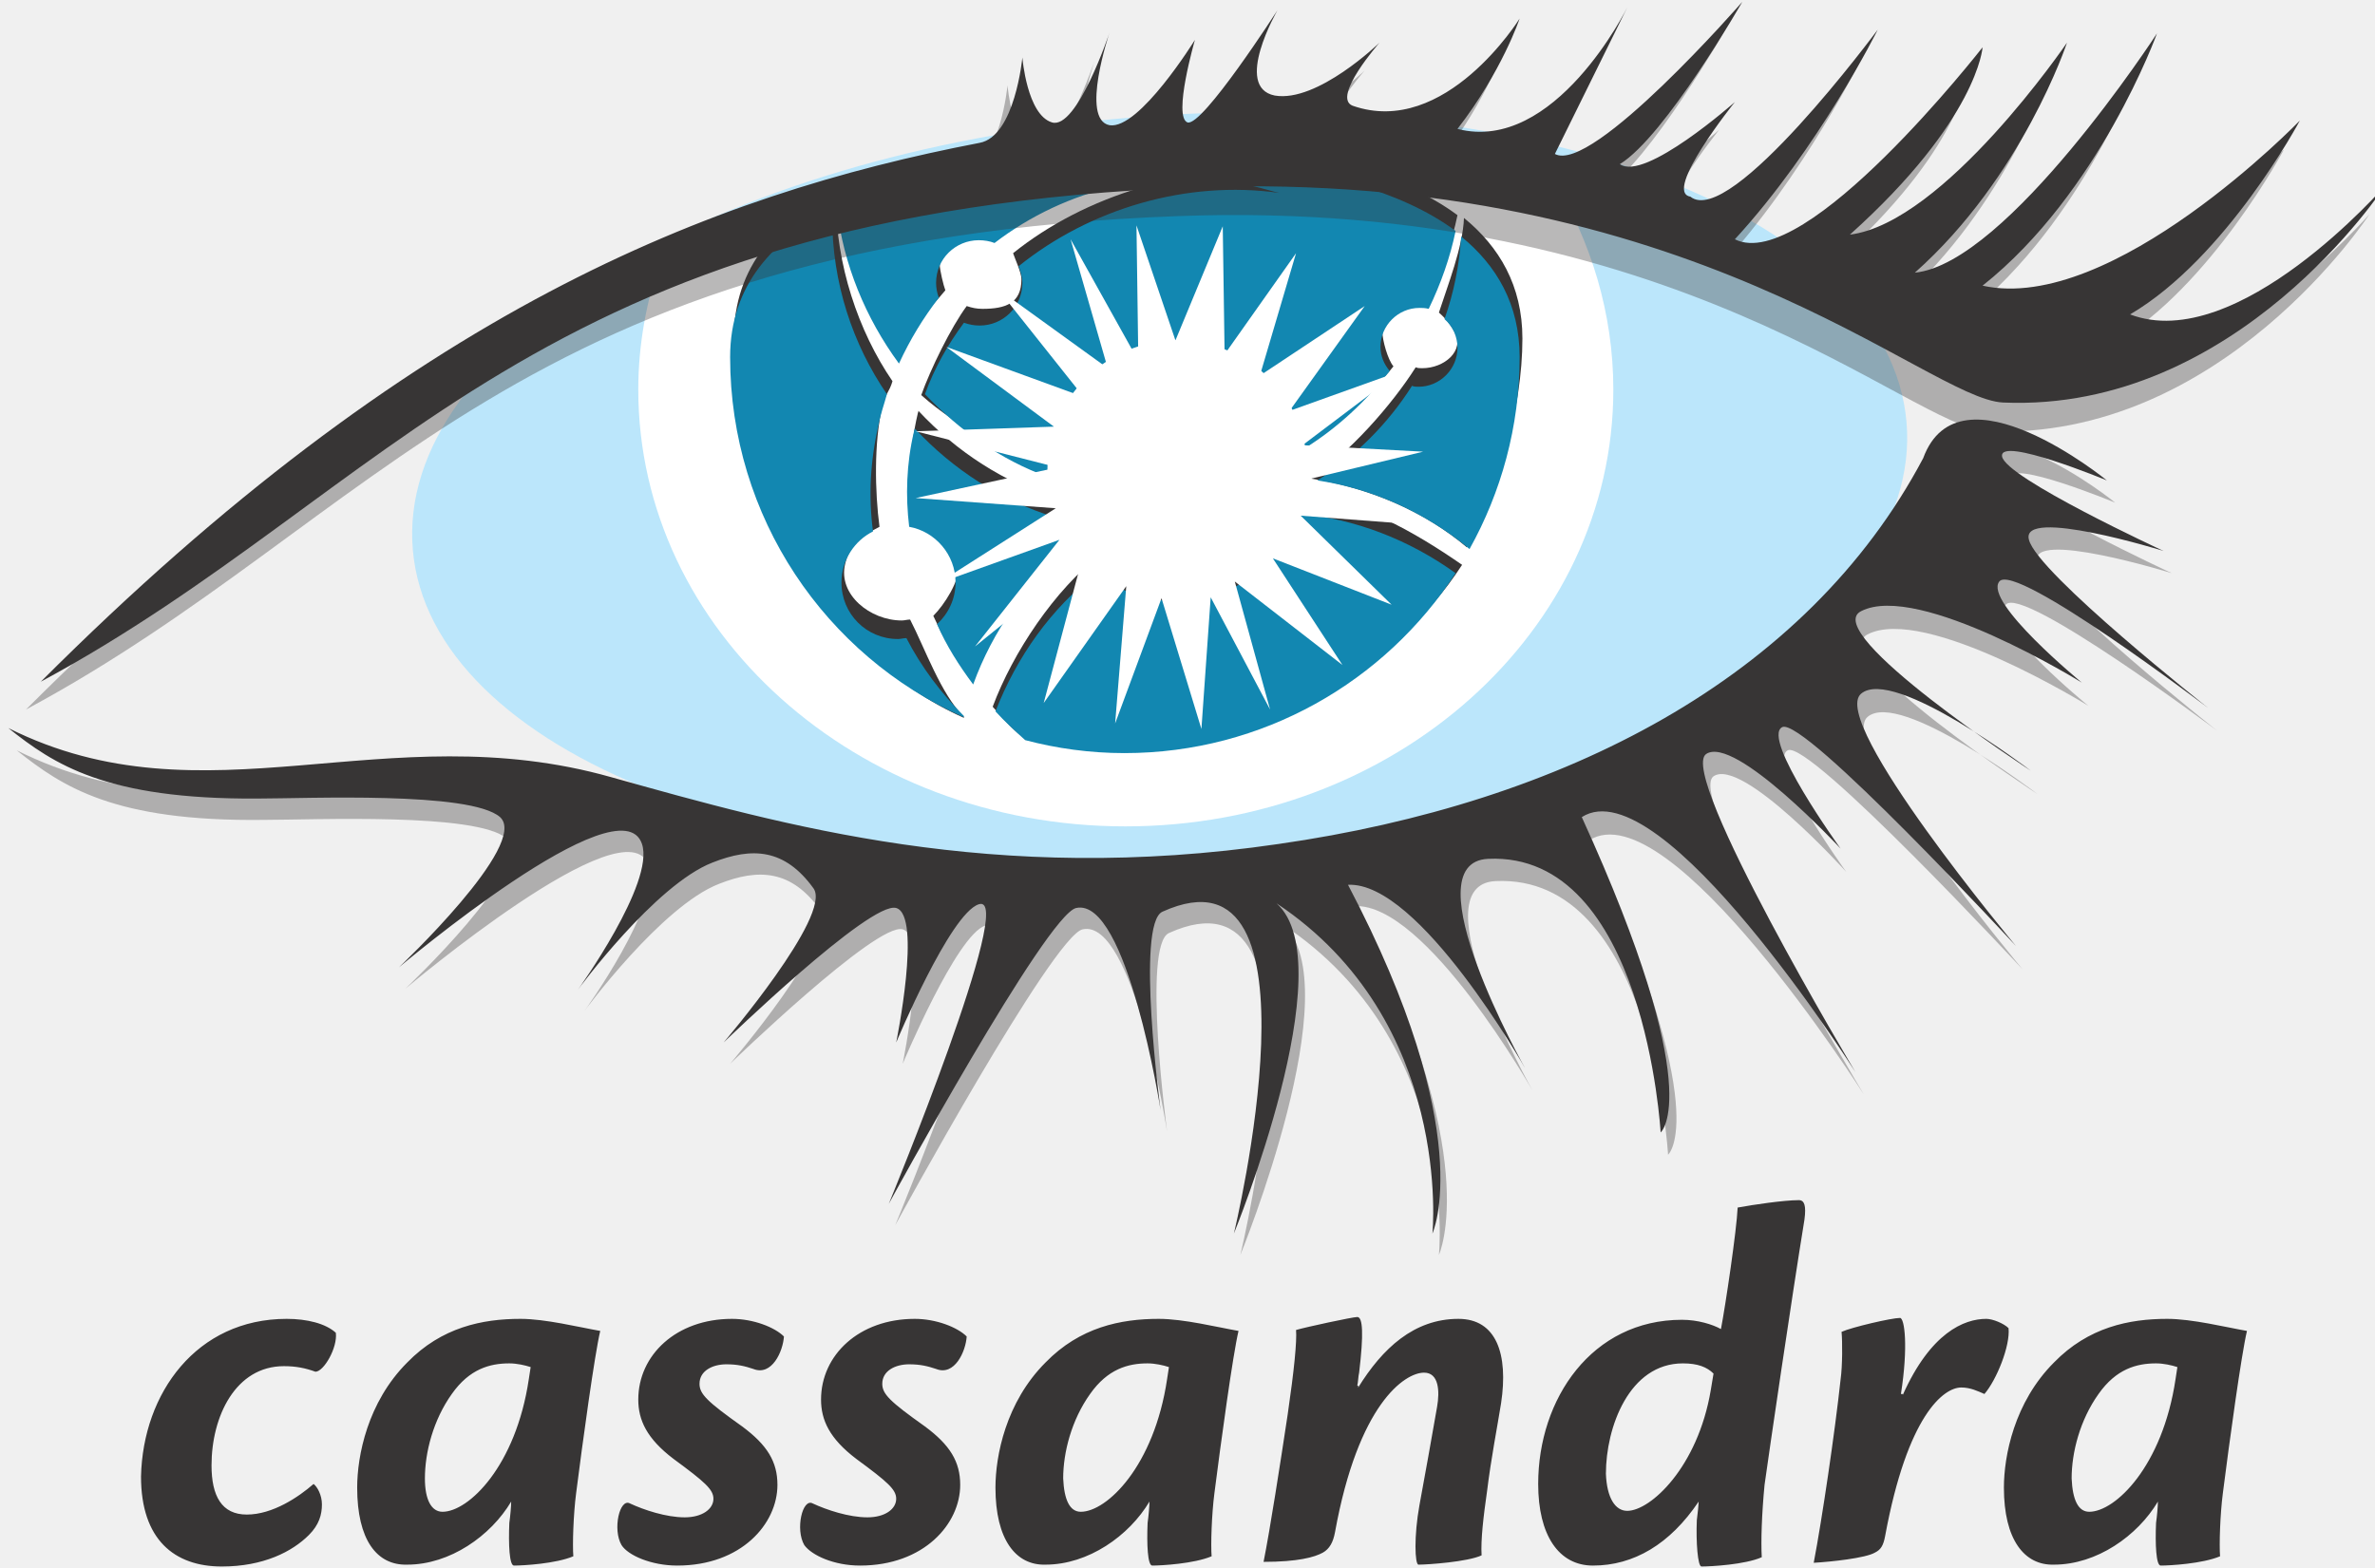
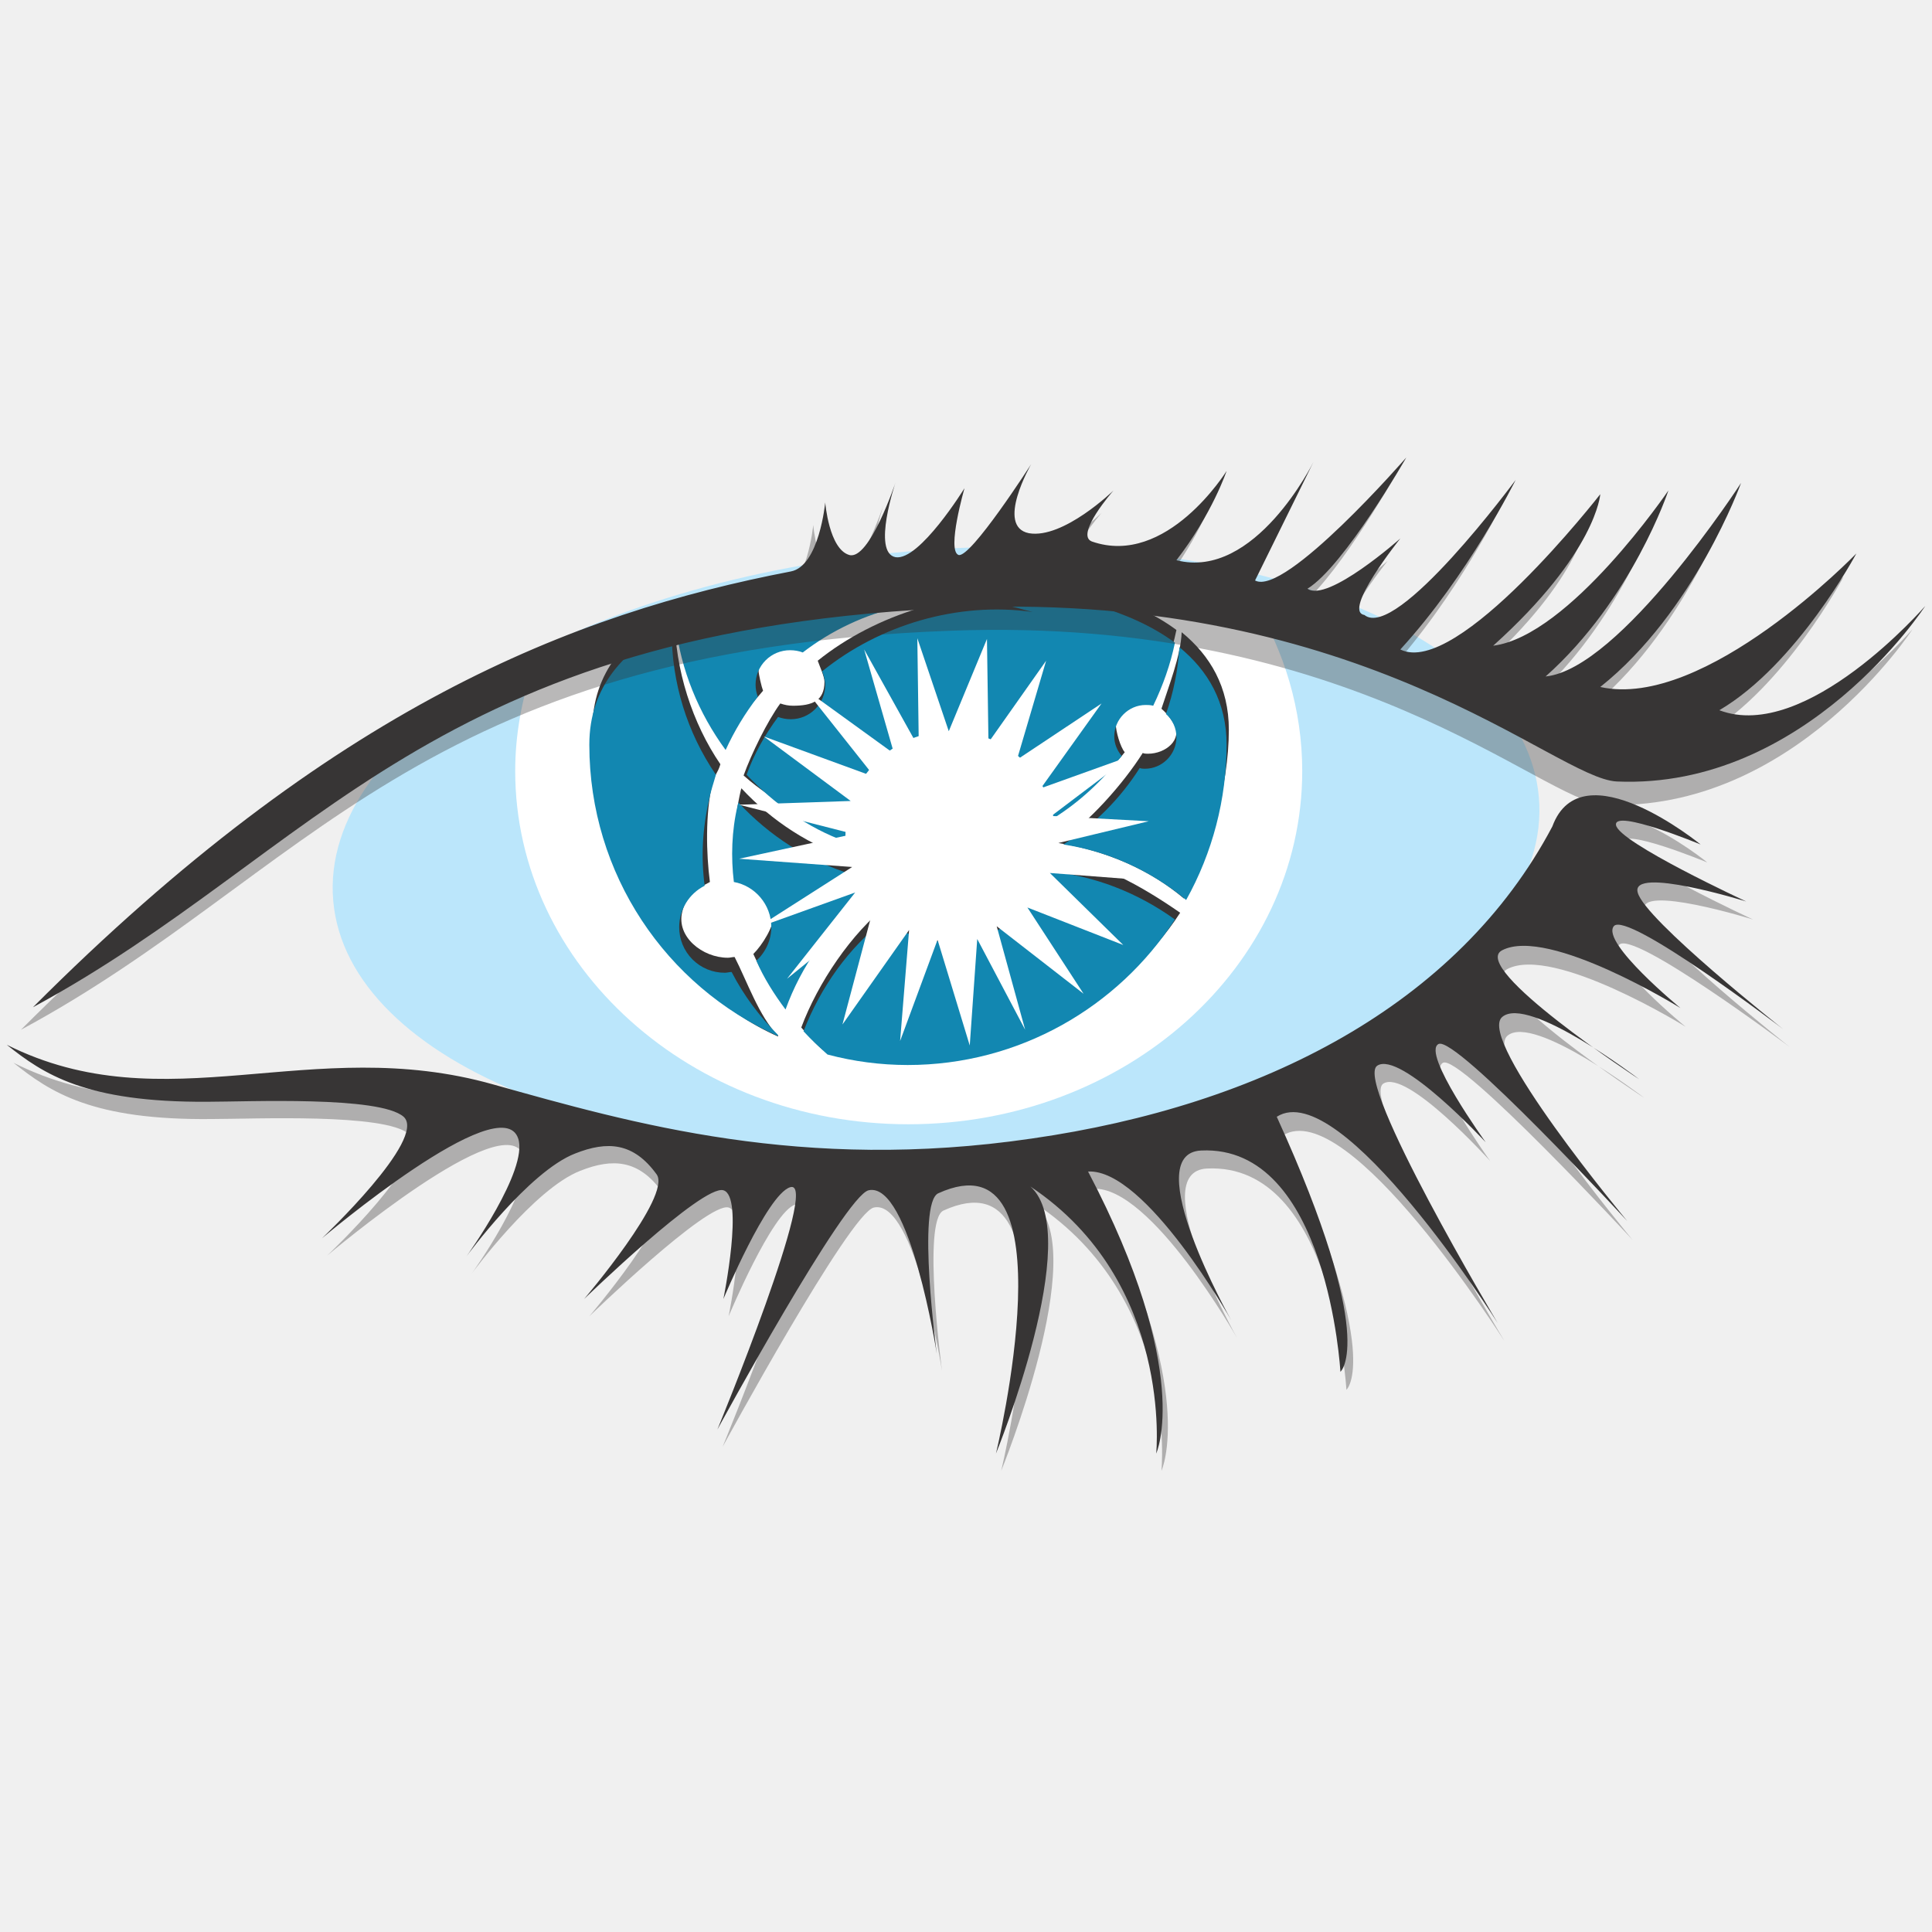
- <svg xmlns="http://www.w3.org/2000/svg" width="256" height="169" preserveAspectRatio="xMidYMid">
-   <g fill="#373535">
-     <path d="M30.9 142.2c2.2 0 4.2.5 5.3 1.5.2 1.6-1.3 4.2-2.2 4.2-1.1-.4-2.1-.6-3.4-.6-5.2 0-7.8 5.4-7.8 10.7 0 3.3 1.1 5.3 3.8 5.3 2.8 0 5.6-1.9 7.2-3.3.4.3.9 1.2.9 2.2 0 1.1-.3 2.2-1.4 3.3-1.8 1.8-4.9 3.4-9.4 3.4-5.1 0-8.7-2.9-8.7-9.7.2-9 6-17 15.7-17ZM47.7 163c2.8 0 7.9-4.9 9.3-14.3.1-.6.1-.7.2-1.3-.6-.2-1.5-.4-2.3-.4-2.1 0-4.3.6-6.2 3.3-2 2.8-2.9 6.3-2.9 9.1 0 2.3.7 3.6 1.9 3.6Zm-9.2-2.6c0-3.4 1.1-9.2 5.4-13.5 3.7-3.8 8.1-4.7 12.2-4.7 2.7 0 6.3.9 8.6 1.3-.6 2.5-1.9 12-2.6 17.5-.3 2.3-.4 5.6-.3 6.8-1.9.8-5.4 1-6.4 1-.5 0-.6-2.3-.5-4.6.1-.7.2-1.8.2-2.3-2.2 3.7-6.6 6.8-11.2 6.8-3.3.1-5.4-2.7-5.4-8.3ZM78.9 142.2c2.3 0 4.6.9 5.6 1.9-.1 1.6-1.3 4.3-3.3 3.5-.9-.3-1.7-.5-2.9-.5-1.5 0-2.9.7-2.9 2.1 0 1.1.8 1.9 4.6 4.6 2.7 2 3.8 3.8 3.8 6.3 0 4.2-3.9 8.7-10.8 8.7-2.8 0-5.3-1.1-6-2.2-1-1.7-.2-5.1.9-4.5 1.5.7 3.9 1.5 5.9 1.5 1.9 0 3.1-.9 3.1-2 0-1-.9-1.8-4.3-4.3-2.9-2.2-3.8-4.2-3.8-6.4 0-4.8 4.1-8.7 10.1-8.7ZM98.6 142.2c2.3 0 4.6.9 5.6 1.9-.1 1.6-1.3 4.3-3.3 3.5-.9-.3-1.7-.5-2.9-.5-1.5 0-2.9.7-2.9 2.1 0 1.1.8 1.9 4.6 4.6 2.7 2 3.8 3.8 3.8 6.3 0 4.2-3.9 8.7-10.8 8.7-2.8 0-5.2-1.1-6-2.2-1-1.7-.2-5.1.9-4.5 1.5.7 3.9 1.5 5.9 1.5 1.9 0 3.1-.9 3.1-2 0-1-.9-1.8-4.3-4.3-2.9-2.2-3.8-4.2-3.8-6.4 0-4.8 4.1-8.7 10.1-8.7ZM116.5 163c2.8 0 7.9-4.9 9.3-14.3.1-.6.1-.7.2-1.3-.6-.2-1.5-.4-2.3-.4-2.1 0-4.3.6-6.2 3.3-2 2.8-2.9 6.3-2.9 9.1.1 2.3.7 3.6 1.9 3.6Zm-9.2-2.6c0-3.4 1.1-9.2 5.4-13.5 3.7-3.8 8.1-4.7 12.2-4.7 2.7 0 6.3.9 8.6 1.3-.6 2.5-1.9 12-2.6 17.5-.3 2.3-.4 5.6-.3 6.8-1.9.8-5.4 1-6.4 1-.5 0-.6-2.3-.5-4.6.1-.7.2-1.8.2-2.3-2.2 3.7-6.6 6.8-11.2 6.8-3.2.1-5.4-2.7-5.4-8.3ZM146.4 149.6c2.6-4.2 6-7.4 10.8-7.4 4.1 0 5.4 3.8 4.6 9.1-.4 2.5-1.1 6.1-1.5 9.4-.4 2.8-.7 5.3-.6 7-1.5.7-5.8 1-6.8 1-.4 0-.5-3.1.1-6.4.5-2.7 1.4-7.7 1.9-10.6.3-1.7.2-3.7-1.4-3.7-2.1 0-7.1 3.4-9.6 17.2-.2 1.1-.6 1.8-1.3 2.2-.9.5-2.7 1-6.4 1 .7-3.5 1.8-10.6 2.6-15.9.7-4.8 1-7.9.9-9.1 1-.3 6.1-1.4 6.6-1.4.6 0 .7 1.8.2 6-.1.4-.1 1-.2 1.4h.1v.2ZM175.4 162.9c2.5 0 7.6-4.7 9-13 .1-.5.2-1.3.3-1.8-.7-.7-1.7-1.1-3.3-1.1-5.8 0-8.3 6.9-8.3 11.9.1 2.6 1 4 2.3 4Zm-3.7 5.9c-3.7 0-5.9-3.3-5.9-8.8 0-9.2 5.8-17.7 15.5-17.7 1.7 0 3.3.5 4.2 1 .5-2.6 1.7-10.7 1.8-13.1 1.6-.3 5-.8 6.6-.8.6 0 .8.6.6 2.1-1.4 8.6-3.8 25-4.3 28.6-.3 3.1-.4 6.1-.3 7.8-1.8.8-5.5 1-6.5 1-.4 0-.6-2.6-.5-5 .1-.7.2-1.8.2-2-3.1 4.6-7 6.9-11.4 6.9ZM205.1 150.4c3-6.7 6.6-8.2 9-8.2.7 0 1.9.5 2.4 1 .2 1.9-1.3 5.6-2.6 7.1-.7-.3-1.5-.7-2.5-.7-1.9 0-5.8 3-8.2 16-.2 1.1-.5 1.5-1.1 1.8-1 .6-4.8 1-6.6 1.1.9-4.7 2.3-14.2 2.9-19.8.2-1.4.2-4.1.1-5.1 1.1-.5 5.4-1.5 6.3-1.5.5 0 .9 3.1.1 8.2h.2v.1ZM225.2 163c2.8 0 7.9-4.9 9.3-14.3.1-.6.1-.7.2-1.3-.6-.2-1.5-.4-2.3-.4-2.1 0-4.3.6-6.2 3.3-2 2.8-2.9 6.3-2.9 9.1.1 2.3.7 3.6 1.9 3.6Zm-9.2-2.6c0-3.4 1.1-9.2 5.4-13.5 3.7-3.8 8.1-4.7 12.2-4.7 2.7 0 6.3.9 8.6 1.3-.6 2.5-1.9 12-2.6 17.5-.3 2.3-.4 5.6-.3 6.8-1.9.8-5.4 1-6.4 1-.5 0-.6-2.3-.5-4.6.1-.7.2-1.8.2-2.3-2.2 3.7-6.6 6.8-11.2 6.8-3.2.1-5.4-2.7-5.4-8.3Z" />
+ <svg xmlns="http://www.w3.org/2000/svg" width="250" height="250" fill="none">
+   <g clip-path="url(#a)">
+     <path fill="#BBE6FB" d="M199.128 103.162c1.841 21.256-31.589 41.541-74.709 45.229-43.12 3.688-79.457-10.579-81.299-31.835-1.84-21.256 31.59-41.541 74.71-45.23 43.023-3.688 79.457 10.483 81.298 31.836Z" />
+     <path fill="#fff" d="M118.993 73.753c-16.473-.291-35.66 6.309-50 12.424-1.454 4.27-2.326 8.832-2.326 13.588 0 25.235 22.771 45.714 50.872 45.714s50.969-20.382 50.969-45.714c0-7.96-2.326-15.53-6.298-22.033-11.434-1.747-27.229-3.688-43.217-3.979Z" />
+     <path fill="#fff" d="M117.636 73.753c-9.109-.582-24.806 4.173-37.888 8.93-2.035 4.658-3.1 9.802-3.1 15.237 0 22.13 20.058 40.086 41.182 40.086 21.027 0 39.631-17.956 41.182-40.085.484-7.183-1.938-13.977-5.427-19.8-13.469-2.33-27.81-3.786-35.949-4.368Z" />
+     <path fill="#373535" d="M94.283 95.106c1.162-2.524 2.81-3.688 4.457-5.727-.194-.485-.581-2.135-.581-2.62a4.45 4.45 0 0 1 4.457-4.465c.581 0 1.163.097 1.647.291 7.462-5.726 17.248-8.153 27.132-5.92.872.194 1.744.485 2.616.68-9.69-1.36-20.736 2.134-28.197 8.152.194.582.872 2.038.872 2.718 0 2.523-1.647 3.106-4.07 3.106-.581 0-1.066-.097-1.647-.292-1.647 2.233-3.78 6.6-4.748 9.318 4.166 3.688 7.849 5.047 12.694 6.891 0-.194.193-.485.193-.679 0-7.474 6.589-13.588 14.051-13.588 6.686 0 12.306 4.852 13.372 11.258 3.391-2.135 6.589-3.785 9.011-6.89-.581-.68-1.162-2.718-1.162-3.689 0-2.232 1.841-4.077 4.069-4.077.291 0 .582 0 .969.098 1.26-2.621 2.229-5.339 2.81-8.153-11.724-8.736-34.399-7.474-34.399-7.474s-18.023-.97-30.232 5.047c.872 5.63 3.197 11.259 6.686 16.015Z" />
+     <path fill="#373535" d="M150.291 91.709c.872.776 1.26 1.359 1.647 2.038 1.066 1.941-1.066 3.785-3.391 3.785-.194 0-.485 0-.678-.097-2.52 3.98-6.977 9.027-10.95 11.647 6.105.971 11.822 3.397 16.279 7.183 3.295-5.921 5.814-14.559 5.814-21.838 0-5.533-2.423-9.61-6.105-12.618-.097 3.009-1.744 7.182-2.616 9.9Zm-49.226 37.659c2.035-5.63 6.977-9.9 11.725-13.686-.678-.97-1.744-3.3-2.132-4.367-5.717-1.747-10.755-5.047-14.728-9.318 0 .097-.097.291-.097.388-.775 3.3-.872 6.697-.485 9.9 2.714.486 4.845 2.912 4.845 5.824 0 1.747-1.55 4.173-2.713 5.338 1.163 2.524 2.035 3.882 3.585 5.921Z" />
+     <path fill="#373535" d="M100.678 134.026c-2.422-2.426-4.07-7.182-5.62-10.191-.29 0-.581.097-.872.097-3.294 0-6.686-2.717-5.91-5.92.387-1.747 1.647-2.912 3.585-3.883-.485-3.688-.582-8.832.29-12.617.194-1.068.776-1.553 1.066-2.62-3.585-5.242-5.91-12.23-5.91-19.121v-.777c-6.105 3.106-10.66 7.862-10.66 15.433 0 16.791 9.69 33.291 24.031 39.697v-.098Zm35.369-23.197c-1.841 5.242-6.88 9.124-12.791 9.124-3.197 0-6.104-1.068-8.333-2.912-4.748 3.688-9.109 10.191-11.24 15.918.969 1.067 1.647 1.941 2.81 2.912 3.294.873 7.945 0 11.531 0 14.438 0 27.325-6.406 34.69-17.762-5.039-3.494-10.853-6.794-16.667-7.28Z" />
+     <path fill="#1287B1" d="M93.896 97.047a35.233 35.233 0 0 1 4.166-6.891 4.403 4.403 0 0 1-.29-1.553 4.45 4.45 0 0 1 4.457-4.465c.581 0 1.163.097 1.647.291 7.461-5.726 17.248-8.153 27.132-5.92.872.194 1.744.485 2.616.68-9.69-1.36-19.767 1.65-27.228 7.667.193.582.387 1.165.387 1.747a4.45 4.45 0 0 1-4.457 4.465c-.582 0-1.066-.097-1.647-.291-1.648 2.232-3.101 4.755-4.07 7.473 3.585 3.785 7.945 6.891 12.79 8.638v-.679c0-7.474 6.105-13.588 13.566-13.588 6.686 0 12.307 4.853 13.372 11.258 3.392-2.135 6.299-4.853 8.818-8.056-.581-.679-.969-1.552-.969-2.523 0-2.232 1.841-4.076 4.07-4.076.291 0 .581 0 .969.097 1.26-2.621 2.229-5.339 2.81-8.153-11.725-8.736-34.399-7.474-34.399-7.474s-18.023-.97-30.233 5.047c.679 5.92 3.004 11.55 6.493 16.306Z" />
+     <path fill="#1287B1" d="M150.872 92.388a3.983 3.983 0 0 1 1.356 3.01c0 2.231-1.841 4.076-4.069 4.076-.194 0-.485 0-.679-.098a32.079 32.079 0 0 1-9.883 9.9c5.814.874 11.337 3.398 15.891 7.183a41.342 41.342 0 0 0 5.233-20.091c0-5.533-2.423-9.61-6.105-12.618-.194 3.009-.775 5.92-1.744 8.638Zm-49.224 38.241c2.035-5.629 5.523-10.579 10.271-14.364-.678-.971-1.26-1.941-1.647-3.106-5.717-1.747-10.756-5.047-14.729-9.318 0 .097-.097.291-.097.388-.775 3.3-.872 6.697-.484 9.9 2.713.486 4.845 2.912 4.845 5.824 0 1.747-.776 3.3-1.938 4.368.969 2.232 2.325 4.367 3.779 6.308Z" />
+     <path fill="#1287B1" d="M100.678 133.929c-2.422-2.426-4.457-5.144-6.007-8.153-.291 0-.582.098-.873.098a5.878 5.878 0 0 1-5.91-5.921 5.993 5.993 0 0 1 3.294-5.338c-.484-3.689-.29-7.377.582-11.162.193-1.068.581-2.135.872-3.203a32.787 32.787 0 0 1-5.717-18.538v-.777c-6.105 3.106-10.66 7.862-10.66 15.433 0 16.791 9.981 31.253 24.322 37.658.097 0 .097 0 .097-.097Zm34.981-21.158c-1.841 5.241-6.88 9.123-12.791 9.123-3.198 0-6.105-1.068-8.333-2.912-4.748 3.689-8.334 8.736-10.562 14.462.969 1.068 2.035 2.038 3.1 3.009a40.515 40.515 0 0 0 10.369 1.359c14.438 0 27.228-7.474 34.593-18.83-4.845-3.494-10.562-5.726-16.376-6.211Z" />
+     <path fill="#fff" d="m136.144 109.276 12.5-3.008-12.597-.68 10.271-7.765-11.628 4.174 7.849-10.968-10.95 7.28 3.779-12.812-7.461 10.58-.194-13.395-4.942 11.939-4.069-12.036.193 14.17-7.073-12.714 3.876 13.491-11.531-8.347 9.011 11.356-14.34-5.241 11.24 8.347-14.438.485 14.825 3.786-14.825 3.203 14.631 1.067-12.306 7.862 12.694-4.562-8.818 11.162 11.144-9.027-3.973 14.948 8.624-12.23-1.163 14.365 4.845-13.103 4.167 13.685.969-13.782 6.201 11.744-3.682-13.394 11.24 8.735-7.267-11.162 12.403 4.853-9.496-9.317 12.694.97-12.403-4.659Z" />
+     <path fill="#373535" fill-opacity=".35" d="M2.713 133.25c38.856-38.92 69.864-50.956 98.062-56.391 3.682-.68 4.457-8.93 4.457-8.93s.485 6.018 3.101 6.794c2.616.777 6.008-9.414 6.008-9.414s-3.101 9.123 0 9.706c3.101.485 8.915-8.93 8.915-8.93s-2.326 8.056-.776 8.639c1.551.485 9.4-11.745 9.4-11.745s-4.652 8.056-.291 8.93c4.457.776 10.949-5.533 10.949-5.533s-5.038 5.727-2.81 6.6c9.69 3.398 17.442-9.123 17.442-9.123s-1.841 5.532-6.492 11.55c10.174 2.62 17.733-12.715 17.733-12.715l-7.559 15.335c3.876 1.942 19.477-16.111 19.477-16.111s-8.042 14.073-12.791 16.985c2.617 2.135 12.016-6.309 12.016-6.309s-7.558 9.415-4.651 9.9c4.166 3.397 19.573-17.47 19.573-17.47s-6.007 12.326-14.825 21.935c7.364 3.785 25.775-19.994 25.775-19.994s-.484 7.57-13.857 19.606c9.884-1.262 22.675-20.091 22.675-20.091s-4.651 14.073-15.892 24.07c9.69-.97 25.291-25.041 25.291-25.041s-6.008 16.694-18.217 26.4c13.566 3.009 33.14-17.277 33.14-17.277s-7.655 14.365-17.733 20.286c11.24 4.27 26.647-13.491 26.647-13.491s-15.407 23.779-39.922 22.711c-8.043-.388-32.364-24.459-84.496-22.517-68.993 2.523-83.527 31.835-120.35 51.635Z" />
+     <path fill="#373535" d="M4.264 130.338c38.856-38.92 69.864-50.956 98.062-56.391 3.682-.68 4.457-8.93 4.457-8.93s.485 6.018 3.101 6.795c2.616.776 6.008-9.415 6.008-9.415s-3.101 9.124 0 9.706c3.1.485 8.914-8.93 8.914-8.93s-2.325 8.056-.775 8.639c1.55.485 9.399-11.744 9.399-11.744s-4.651 8.056-.29 8.929c4.457.776 10.949-5.532 10.949-5.532s-5.038 5.726-2.81 6.6c9.69 3.397 17.442-9.124 17.442-9.124s-1.841 5.532-6.492 11.55c10.174 2.62 17.732-12.715 17.732-12.715l-7.558 15.336c3.876 2.135 19.574-15.918 19.574-15.918s-8.043 14.074-12.791 16.985c2.616 1.844 12.016-6.503 12.016-6.503s-7.558 9.415-4.652 9.9c4.167 3.398 19.574-17.47 19.574-17.47s-6.105 12.326-14.922 21.935c7.364 3.688 25.872-20.091 25.872-20.091s-.485 7.57-13.857 19.606c9.884-1.262 22.675-20.091 22.675-20.091S211.24 77.538 200 87.535c9.69-.97 25.291-25.04 25.291-25.04s-6.008 16.693-18.217 26.4c13.566 3.008 33.139-17.277 33.139-17.277s-7.655 14.364-17.732 20.285c11.24 4.27 26.647-13.491 26.647-13.491s-15.407 23.779-39.922 22.712c-8.043-.389-32.365-24.46-84.497-22.518-68.992 2.62-83.624 31.835-120.445 51.732Z" />
+     <path fill="#373535" fill-opacity=".35" d="M1.744 137.521c20.543 10.288 39.341-1.553 62.985 5.144 18.023 5.047 39.922 11.356 69.67 6.988 29.748-4.271 55.136-17.277 67.345-40.377 3.779-10.288 19.186 2.33 19.186 2.33s-11.24-4.659-10.949-2.524c.29 2.233 16.86 9.9 16.86 9.9s-15.019-4.659-14.05-1.164c.872 3.494 18.798 17.664 18.798 17.664s-20.446-15.335-22.093-13.2c-1.744 2.136 8.624 10.58 8.624 10.58s-17.054-10.58-23.062-7.474c-4.36 2.233 17.733 16.694 17.733 16.694s-14.341-10.967-17.733-8.056c-3.391 2.912 16.182 26.4 16.182 26.4s-22.287-24.07-24.515-22.905c-2.229 1.164 6.104 12.714 6.104 12.714s-10.852-12.035-13.856-9.997c-3.004 2.135 15.697 33.291 15.697 33.291s-20.251-31.932-28.682-26.594c13.082 28.827 8.237 32.903 8.237 32.903s-1.648-29.409-18.024-28.632c-8.236.388 3.876 21.935 3.876 21.935s-11.143-19.703-18.604-19.315c13.663 26.012 8.818 36.495 8.818 36.495s2.228-22.227-16.279-34.553c7.073 6.308-4.458 34.553-4.458 34.553s10.078-41.639-7.461-33.68c-2.81 1.262-.194 20.771-.194 20.771s-3.488-22.324-8.818-21.159c-3.1.679-19.573 30.962-19.573 30.962s13.469-32.709 9.399-31.35c-3.004.97-8.624 14.461-8.624 14.461s2.713-13.297 0-14.073c-2.713-.777-18.023 14.073-18.023 14.073s11.337-13.297 9.399-16.111c-3.004-4.174-6.396-4.368-10.562-2.718-6.008 2.329-14.05 13.297-14.05 13.297s8.042-11.162 6.686-15.238c-2.23-6.697-25.388 12.909-25.388 12.909s13.663-12.909 10.562-15.724c-3.1-2.718-20.155-1.941-25.388-1.941-15.6.194-21.027-3.494-25.775-7.279Z" />
+     <path fill="#373535" d="M.872 135.191c20.543 10.288 39.341-1.553 62.985 5.144 18.023 5.047 39.922 11.356 69.67 6.989 29.748-4.271 55.136-17.277 67.345-40.377 3.779-10.288 19.186 2.329 19.186 2.329s-11.24-4.658-10.949-2.523c.29 2.232 16.86 9.9 16.86 9.9s-15.019-4.659-14.05-1.165c.872 3.494 18.798 17.665 18.798 17.665s-20.252-15.432-21.899-13.297c-1.647 2.135 8.624 10.579 8.624 10.579s-17.054-10.579-23.062-7.473c-4.361 2.232 17.732 16.694 17.732 16.694s-14.341-10.968-17.732-8.056c-3.392 2.912 16.182 26.4 16.182 26.4s-22.19-24.071-24.419-22.906c-2.228 1.165 6.105 12.715 6.105 12.715s-11.046-11.938-14.05-9.9c-3.004 2.135 15.6 33.291 15.6 33.291s-20.252-32.029-28.585-26.691c13.178 28.923 8.237 33 8.237 33s-1.648-29.409-18.024-28.633c-8.236.389 3.876 21.936 3.876 21.936s-11.046-19.606-18.507-19.218c13.662 26.012 8.817 36.494 8.817 36.494s2.229-22.226-16.279-34.553c7.074 6.309-4.457 34.553-4.457 34.553s10.077-41.638-7.461-33.679c-2.81 1.262-.194 20.77-.194 20.77s-3.488-22.323-8.818-21.158c-3.101.679-19.574 30.961-19.574 30.961s13.469-32.708 9.4-31.35c-3.004.971-8.624 14.462-8.624 14.462s2.713-13.297 0-14.073c-2.714-.777-18.024 14.073-18.024 14.073s11.338-13.297 9.4-16.112c-3.004-4.173-6.396-4.367-10.562-2.717-6.008 2.329-14.05 13.297-14.05 13.297s8.042-11.162 6.685-15.238c-2.228-6.698-25.387 12.908-25.387 12.908s13.662-12.908 10.562-15.723c-3.101-2.718-20.155-1.941-25.388-1.941-15.795.097-21.22-3.592-25.969-7.377Z" />
  </g>
-   <path fill="#BBE6FB" d="M205.5 45.5c1.9 21.9-32.6 42.8-77.1 46.6-44.5 3.8-82-10.9-83.9-32.8-1.9-21.9 32.6-42.8 77.1-46.6 44.4-3.8 82 10.8 83.9 32.8" />
-   <path fill="#FFF" d="M122.8 15.2c-17-.3-36.8 6.5-51.6 12.8-1.5 4.4-2.4 9.1-2.4 14 0 26 23.5 47.1 52.5 47.1s52.6-21 52.6-47.1c0-8.2-2.4-16-6.5-22.7-11.8-1.8-28.1-3.8-44.6-4.1" />
-   <path fill="#FFF" d="M121.4 15.2c-9.4-.6-25.6 4.3-39.1 9.2-2.1 4.8-3.2 10.1-3.2 15.7 0 22.8 20.7 41.3 42.5 41.3 21.7 0 40.9-18.5 42.5-41.3.5-7.4-2-14.4-5.6-20.4-13.9-2.4-28.7-3.9-37.1-4.5" />
-   <path fill="#373535" d="M97.3 37.2c1.2-2.6 2.9-3.8 4.6-5.9-.2-.5-.6-2.2-.6-2.7 0-2.6 2.1-4.6 4.6-4.6.6 0 1.2.1 1.7.3 7.7-5.9 17.8-8.4 28-6.1.9.2 1.8.5 2.7.7-10-1.4-21.4 2.2-29.1 8.4.2.6.9 2.1.9 2.8 0 2.6-1.7 3.2-4.2 3.2-.6 0-1.1-.1-1.7-.3-1.7 2.3-3.9 6.8-4.9 9.6 4.3 3.8 8.1 5.2 13.1 7.1 0-.2.2-.5.2-.7 0-7.7 6.8-14 14.5-14 6.9 0 12.7 5 13.8 11.6 3.5-2.2 6.8-3.9 9.3-7.1-.6-.7-1.2-2.8-1.2-3.8 0-2.3 1.9-4.2 4.2-4.2.3 0 .6 0 1 .1 1.3-2.7 2.3-5.5 2.9-8.4-12.1-9-35.5-7.7-35.5-7.7s-18.6-1-31.2 5.2c.9 5.8 3.3 11.6 6.9 16.5" />
-   <path fill="#373535" d="M155.1 33.7c.9.8 1.3 1.4 1.7 2.1 1.1 2-1.1 3.9-3.5 3.9-.2 0-.5 0-.7-.1-2.6 4.1-7.2 9.3-11.3 12 6.3 1 12.2 3.5 16.8 7.4 3.4-6.1 6-15 6-22.5 0-5.7-2.5-9.9-6.3-13-.1 3.1-1.8 7.4-2.7 10.2M104.3 72.5c2.1-5.8 7.2-10.2 12.1-14.1-.7-1-1.8-3.4-2.2-4.5-5.9-1.8-11.1-5.2-15.2-9.6 0 .1-.1.3-.1.4-.8 3.4-.9 6.9-.5 10.2 2.8.5 5 3 5 6 0 1.8-1.6 4.3-2.8 5.5 1.2 2.6 2.1 4 3.7 6.1" />
-   <path fill="#373535" d="M103.9 77.3c-2.5-2.5-4.2-7.4-5.8-10.5-.3 0-.6.1-.9.1-3.4 0-6.9-2.8-6.1-6.1.4-1.8 1.7-3 3.7-4-.5-3.8-.6-9.1.3-13 .2-1.1.8-1.6 1.1-2.7-3.7-5.4-6.1-12.6-6.1-19.7v-.8c-6.3 3.2-11 8.1-11 15.9 0 17.3 10 34.3 24.8 40.9v-.1M140.4 53.4c-1.9 5.4-7.1 9.4-13.2 9.4-3.3 0-6.3-1.1-8.6-3-4.9 3.8-9.4 10.5-11.6 16.4 1 1.1 1.7 2 2.9 3 3.4.9 8.2 0 11.9 0 14.9 0 28.2-6.6 35.8-18.3-5.2-3.6-11.2-7-17.2-7.5" />
-   <path fill="#1287B1" d="M96.9 39.2c1.2-2.6 2.6-4.9 4.3-7.1-.2-.5-.3-1.1-.3-1.6 0-2.6 2.1-4.6 4.6-4.6.6 0 1.2.1 1.7.3 7.7-5.9 17.8-8.4 28-6.1.9.2 1.8.5 2.7.7-10-1.4-20.4 1.7-28.1 7.9.2.6.4 1.2.4 1.8 0 2.6-2.1 4.6-4.6 4.6-.6 0-1.1-.1-1.7-.3-1.7 2.3-3.2 4.9-4.2 7.7 3.7 3.9 8.2 7.1 13.2 8.9v-.7c0-7.7 6.3-14 14-14 6.9 0 12.7 5 13.8 11.6 3.5-2.2 6.5-5 9.1-8.3-.6-.7-1-1.6-1-2.6 0-2.3 1.9-4.2 4.2-4.2.3 0 .6 0 1 .1 1.3-2.7 2.3-5.5 2.9-8.4-12.1-9-35.5-7.7-35.5-7.7s-18.6-1-31.2 5.2c.7 6.1 3.1 11.9 6.7 16.8" />
-   <path fill="#1287B1" d="M155.7 34.4c.9.8 1.4 1.9 1.4 3.1 0 2.3-1.9 4.2-4.2 4.2-.2 0-.5 0-.7-.1-2.6 4.1-6.1 7.6-10.2 10.2 6 .9 11.7 3.5 16.4 7.4 3.4-6.1 5.4-13.2 5.4-20.7 0-5.7-2.5-9.9-6.3-13-.2 3.1-.8 6.1-1.8 8.9M104.9 73.8c2.1-5.8 5.7-10.9 10.6-14.8-.7-1-1.3-2-1.7-3.2-5.9-1.8-11.1-5.2-15.2-9.6 0 .1-.1.3-.1.4-.8 3.4-.9 6.9-.5 10.2 2.8.5 5 3 5 6 0 1.8-.8 3.4-2 4.5 1 2.3 2.4 4.5 3.9 6.5" />
-   <path fill="#1287B1" d="M103.9 77.2c-2.5-2.5-4.6-5.3-6.2-8.4-.3 0-.6.1-.9.1-3.4 0-6.1-2.7-6.1-6.1 0-2.4 1.4-4.5 3.4-5.5-.5-3.8-.3-7.6.6-11.5.2-1.1.6-2.2.9-3.3-3.7-5.4-5.9-12-5.9-19.1v-.8c-6.3 3.2-11 8.1-11 15.9 0 17.3 10.3 32.2 25.1 38.8.1 0 .1 0 .1-.1M140 55.4c-1.9 5.4-7.1 9.4-13.2 9.4-3.3 0-6.3-1.1-8.6-3-4.9 3.8-8.6 9-10.9 14.9 1 1.1 2.1 2.1 3.2 3.1 3.4.9 7 1.4 10.7 1.4 14.9 0 28.1-7.7 35.7-19.4-5-3.6-10.9-5.9-16.9-6.4" />
-   <path fill="#FFF" d="m140.5 51.8 12.9-3.1-13-.7 10.6-8-12 4.3 8.1-11.3-11.3 7.5 3.9-13.2-7.7 10.9-.2-13.8-5.1 12.3-4.2-12.4.2 14.6-7.3-13.1 4 13.9-11.9-8.6 9.3 11.7-14.8-5.4 11.6 8.6-14.9.5 15.3 3.9-15.3 3.3 15.1 1.1-12.7 8.1 13.1-4.7-9.1 11.5 11.5-9.3-4.1 15.4 8.9-12.6-1.2 14.8 5-13.5 4.3 14.1 1-14.2 6.4 12.1-3.8-13.8 11.6 9-7.5-11.5 12.8 5-9.8-9.6 13.1 1-12.8-4.8Z" />
-   <path fill="#373535" fill-opacity=".35" d="M2.8 76.5C42.9 36.4 74.9 24 104 18.4c3.8-.7 4.6-9.2 4.6-9.2s.5 6.2 3.2 7c2.7.8 6.2-9.7 6.2-9.7s-3.2 9.4 0 10c3.2.5 9.2-9.2 9.2-9.2s-2.4 8.3-.8 8.9c1.6.5 9.7-12.1 9.7-12.1s-4.8 8.3-.3 9.2c4.6.8 11.3-5.7 11.3-5.7s-5.2 5.9-2.9 6.8c10 3.5 18-9.4 18-9.4s-1.9 5.7-6.7 11.9c10.5 2.7 18.3-13.1 18.3-13.1L166 19.6c4 2 20.1-16.6 20.1-16.6s-8.3 14.5-13.2 17.5c2.7 2.2 12.4-6.5 12.4-6.5s-7.8 9.7-4.8 10.2c4.3 3.5 20.2-18 20.2-18s-6.2 12.7-15.3 22.6C193 32.7 212 8.2 212 8.2s-.5 7.8-14.3 20.2c10.2-1.3 23.4-20.7 23.4-20.7s-4.8 14.5-16.4 24.8c10-1 26.1-25.8 26.1-25.8s-6.2 17.2-18.8 27.2c14 3.1 34.2-17.8 34.2-17.8s-7.9 14.8-18.3 20.9c11.6 4.4 27.5-13.9 27.5-13.9s-15.9 24.5-41.2 23.4c-8.3-.4-33.4-25.2-87.2-23.2C55.8 25.9 40.8 56.1 2.8 76.5" />
-   <path fill="#373535" d="M4.4 73.5C44.5 33.4 76.5 21 105.6 15.4c3.8-.7 4.6-9.2 4.6-9.2s.5 6.2 3.2 7c2.7.8 6.2-9.7 6.2-9.7s-3.2 9.4 0 10c3.2.5 9.2-9.2 9.2-9.2s-2.4 8.3-.8 8.9c1.6.5 9.7-12.1 9.7-12.1s-4.8 8.3-.3 9.2c4.6.8 11.3-5.7 11.3-5.7s-5.2 5.9-2.9 6.8c10 3.5 18-9.4 18-9.4s-1.9 5.7-6.7 11.9C167.6 16.6 175.4.8 175.4.8l-7.8 15.8c4 2.2 20.2-16.4 20.2-16.4s-8.3 14.5-13.2 17.5C177.3 19.6 187 11 187 11s-7.8 9.7-4.8 10.2c4.3 3.5 20.2-18 20.2-18s-6.3 12.7-15.4 22.6c7.6 3.8 26.7-20.7 26.7-20.7s-.5 7.8-14.3 20.2c10.2-1.3 23.4-20.7 23.4-20.7s-4.8 14.5-16.4 24.8c10-1 26.1-25.8 26.1-25.8s-6.2 17.2-18.8 27.2c14 3.1 34.2-17.8 34.2-17.8s-7.9 14.8-18.3 20.9c11.6 4.4 27.5-13.9 27.5-13.9s-15.9 24.5-41.2 23.4c-8.3-.4-33.4-25.2-87.2-23.2C57.5 22.9 42.4 53 4.4 73.5" />
-   <path fill="#373535" fill-opacity=".35" d="M1.8 80.9c21.2 10.6 40.6-1.6 65 5.3 18.6 5.2 41.2 11.7 71.9 7.2 30.7-4.4 56.9-17.8 69.5-41.6 3.9-10.6 19.8 2.4 19.8 2.4s-11.6-4.8-11.3-2.6c.3 2.3 17.4 10.2 17.4 10.2s-15.5-4.8-14.5-1.2c.9 3.6 19.4 18.2 19.4 18.2S217.9 63 216.2 65.2c-1.8 2.2 8.9 10.9 8.9 10.9s-17.6-10.9-23.8-7.7c-4.5 2.3 18.3 17.2 18.3 17.2s-14.8-11.3-18.3-8.3 16.7 27.2 16.7 27.2-23-24.8-25.3-23.6C190.4 82.1 199 94 199 94s-11.2-12.4-14.3-10.3c-3.1 2.2 16.2 34.3 16.2 34.3S180 85.1 171.3 90.6c13.5 29.7 8.5 33.9 8.5 33.9s-1.7-30.3-18.6-29.5c-8.5.4 4 22.6 4 22.6S153.7 97.3 146 97.7c14.1 26.8 9.1 37.6 9.1 37.6s2.3-22.9-16.8-35.6c7.3 6.5-4.6 35.6-4.6 35.6s10.4-42.9-7.7-34.7c-2.9 1.3-.2 21.4-.2 21.4s-3.6-23-9.1-21.8c-3.2.7-20.2 31.9-20.2 31.9s13.9-33.7 9.7-32.3c-3.1 1-8.9 14.9-8.9 14.9s2.8-13.7 0-14.5c-2.8-.8-18.6 14.5-18.6 14.5s11.7-13.7 9.7-16.6c-3.1-4.3-6.6-4.5-10.9-2.8C71.3 97.7 63 109 63 109s8.3-11.5 6.9-15.7c-2.3-6.9-26.2 13.3-26.2 13.3s14.1-13.3 10.9-16.2c-3.2-2.8-20.8-2-26.2-2-16.1.2-21.7-3.6-26.6-7.5" />
-   <path fill="#373535" d="M.9 78.5c21.2 10.6 40.6-1.6 65 5.3 18.6 5.2 41.2 11.7 71.9 7.2 30.7-4.4 56.9-17.8 69.5-41.6 3.9-10.6 19.8 2.4 19.8 2.4s-11.6-4.8-11.3-2.6c.3 2.3 17.4 10.2 17.4 10.2s-15.5-4.8-14.5-1.2c.9 3.6 19.4 18.2 19.4 18.2s-20.9-15.9-22.6-13.7c-1.7 2.2 8.9 10.9 8.9 10.9s-17.6-10.9-23.8-7.7c-4.5 2.3 18.3 17.2 18.3 17.2s-14.8-11.3-18.3-8.3 16.7 27.2 16.7 27.2-22.9-24.8-25.2-23.6c-2.3 1.2 6.3 13.1 6.3 13.1S187 79.2 183.9 81.3c-3.1 2.2 16.1 34.3 16.1 34.3s-20.9-33-29.5-27.5c13.6 29.8 8.5 34 8.5 34s-1.7-30.3-18.6-29.5c-8.5.4 4 22.6 4 22.6S153 95 145.3 95.4c14.1 26.8 9.1 37.6 9.1 37.6s2.3-22.9-16.8-35.6c7.3 6.5-4.6 35.6-4.6 35.6s10.4-42.9-7.7-34.7c-2.9 1.3-.2 21.4-.2 21.4s-3.6-23-9.1-21.8c-3.2.7-20.2 31.9-20.2 31.9s13.9-33.7 9.7-32.3c-3.1 1-8.9 14.9-8.9 14.9s2.8-13.7 0-14.5c-2.8-.8-18.6 14.5-18.6 14.5s11.7-13.7 9.7-16.6c-3.1-4.3-6.6-4.5-10.9-2.8-6.2 2.4-14.5 13.7-14.5 13.7s8.3-11.5 6.9-15.7C66.9 84.1 43 104.3 43 104.3S57.1 91 53.9 88.1c-3.2-2.8-20.8-2-26.2-2-16.3.1-21.9-3.7-26.8-7.6" />
+   <defs>
+     <clipPath id="a">
+       <path fill="#fff" d="M0 59h250v132H0z" />
+     </clipPath>
+   </defs>
</svg>
